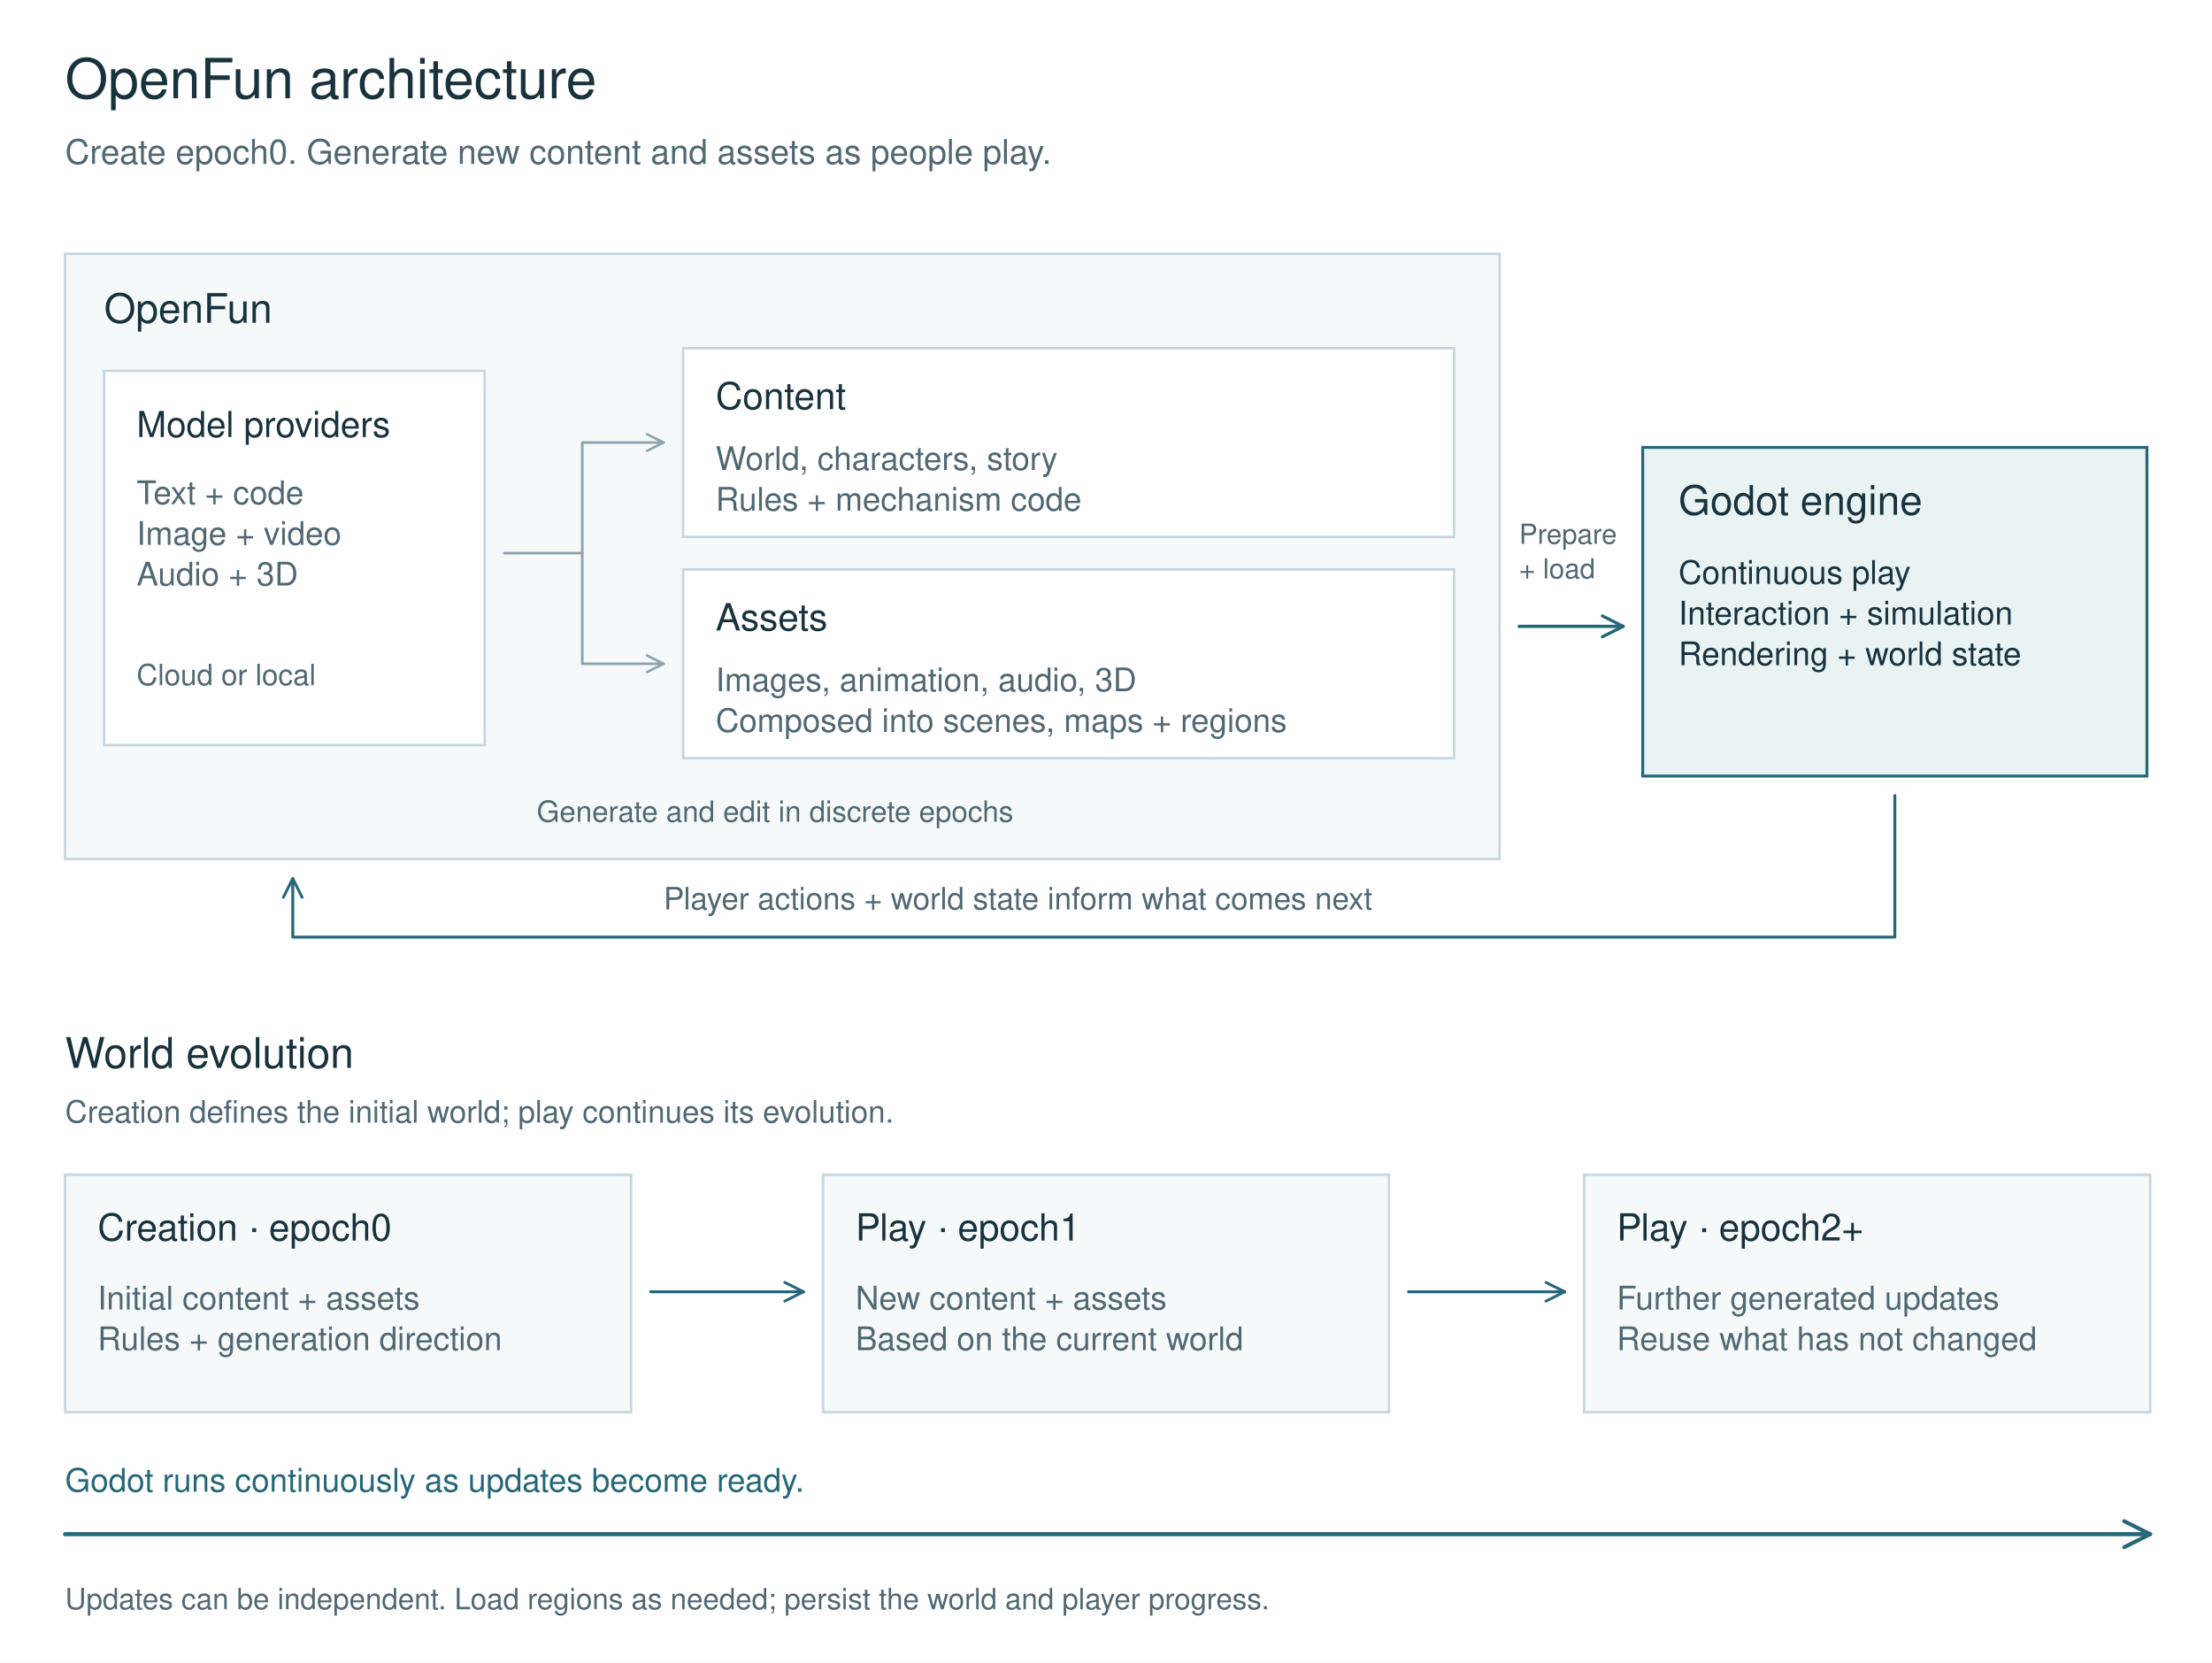
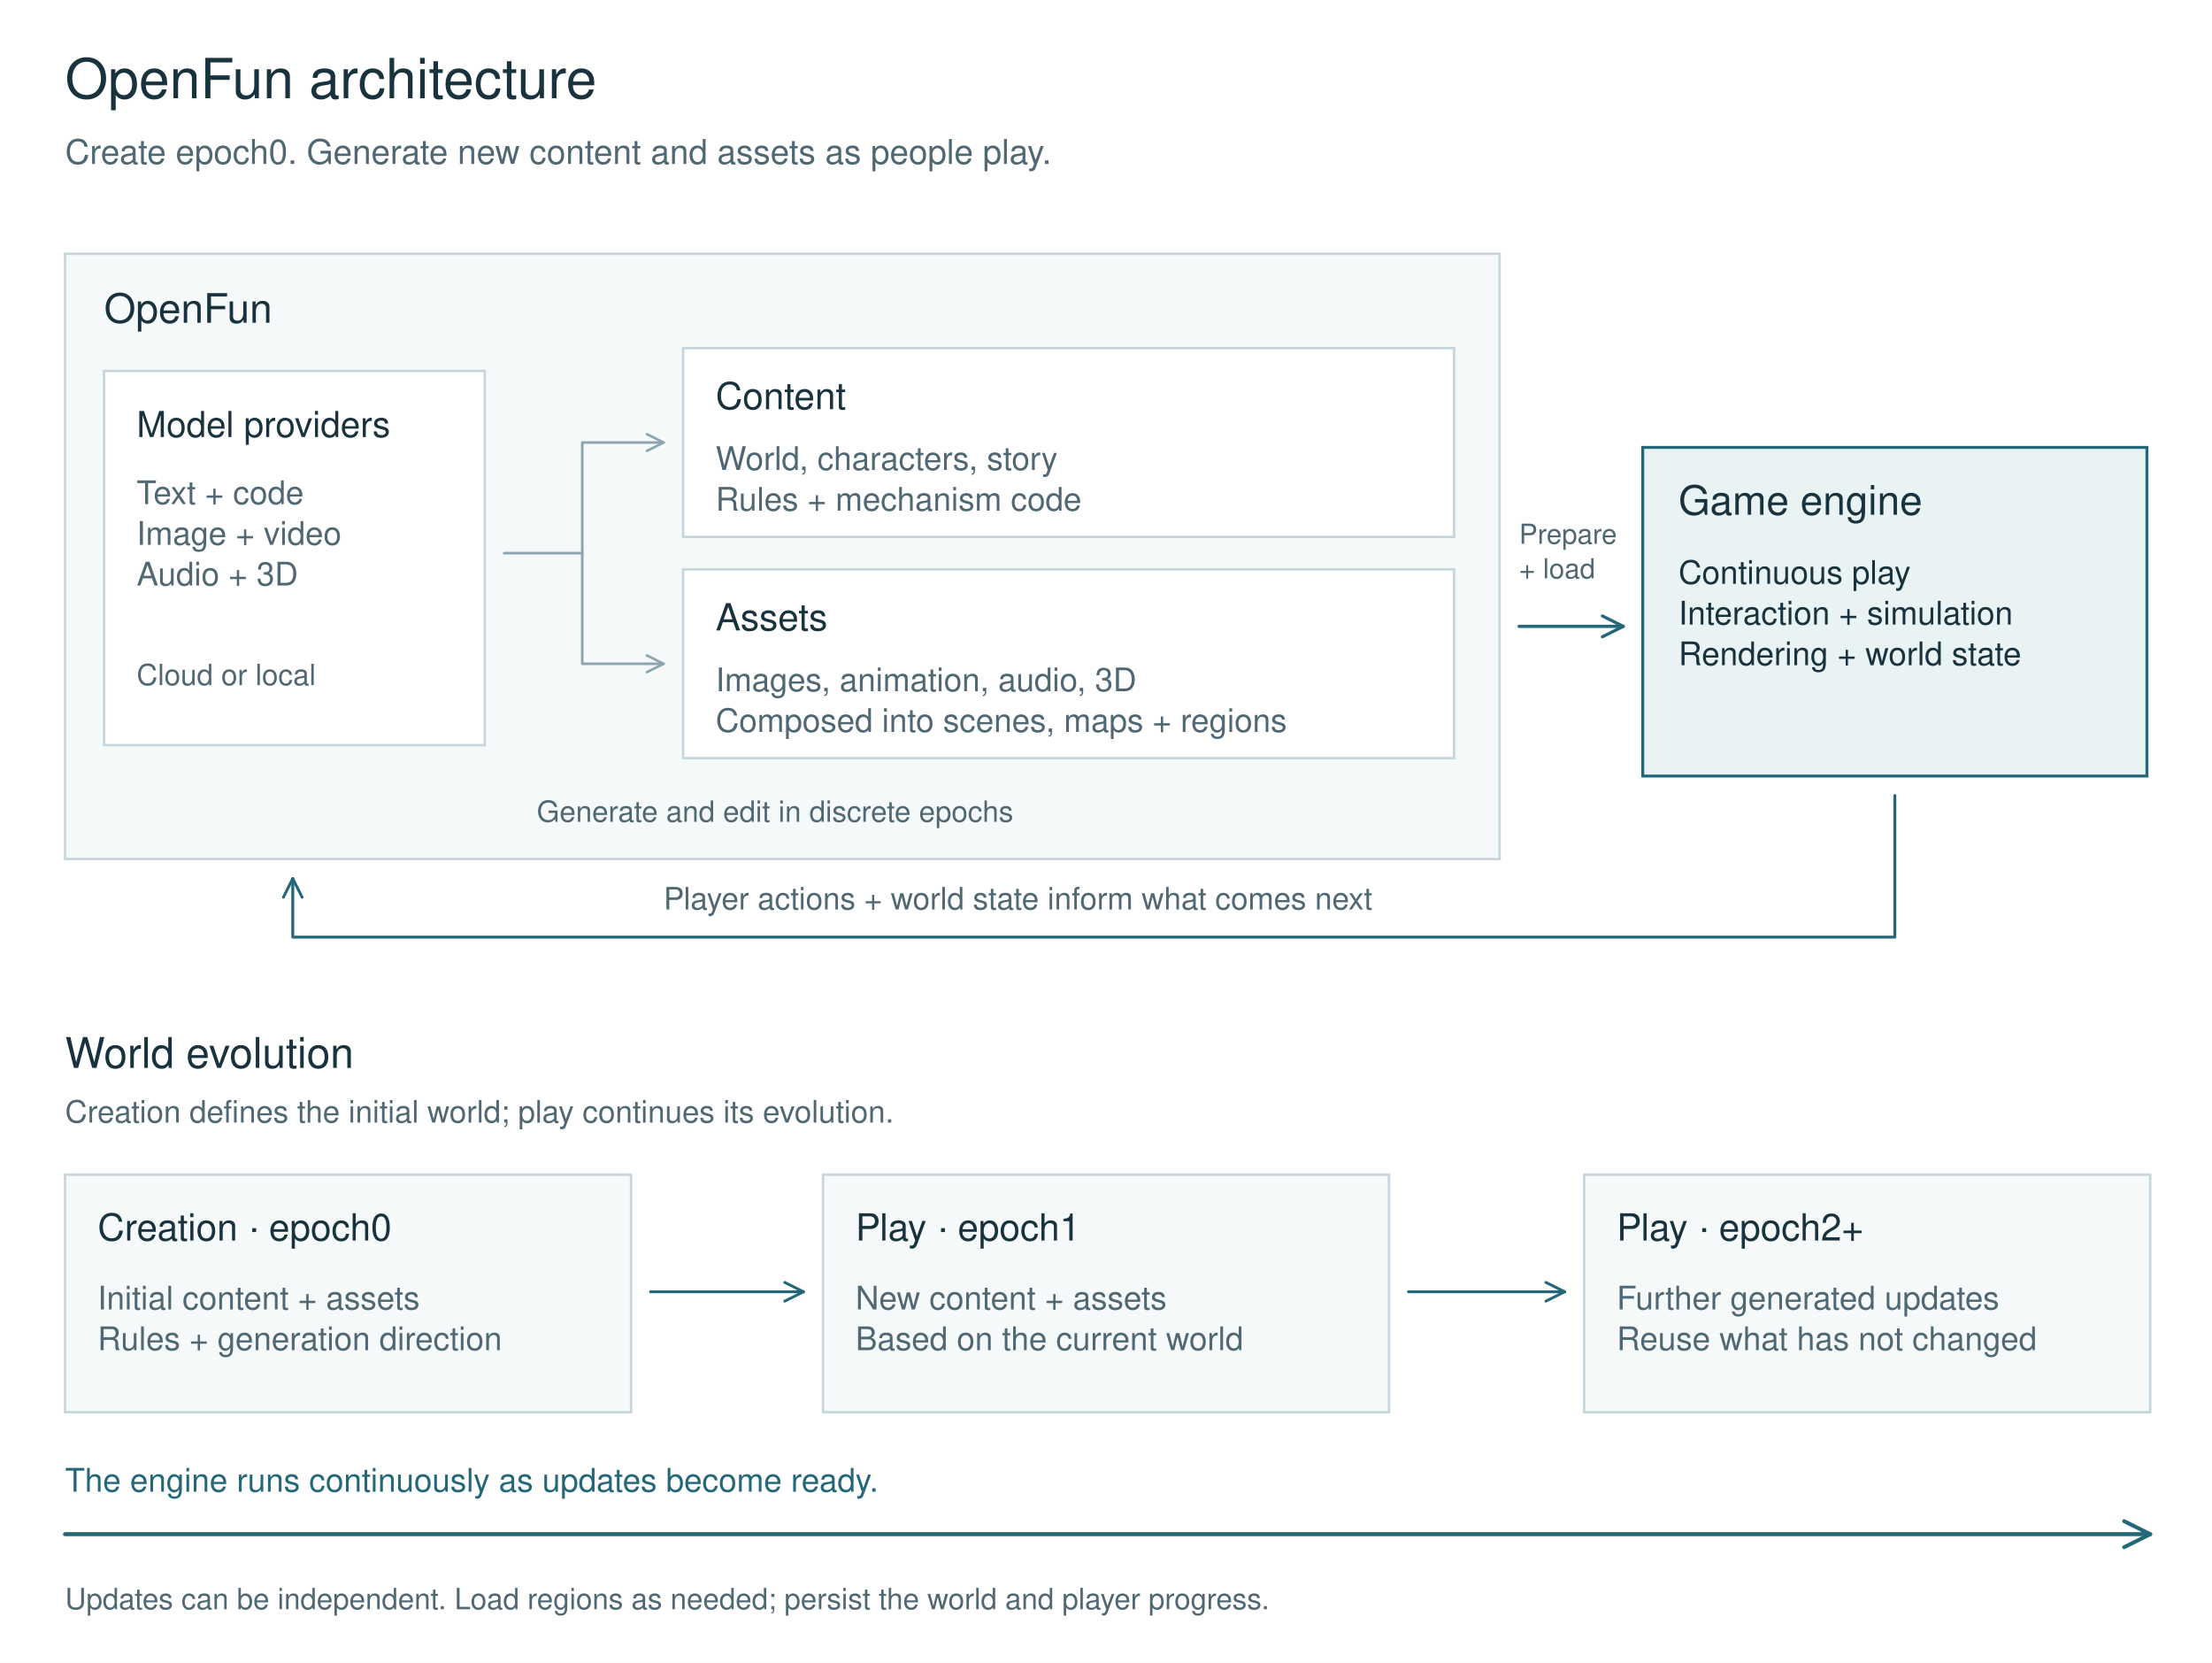
<svg xmlns="http://www.w3.org/2000/svg" width="1360" height="1022" viewBox="0 0 1360 1022" role="img" aria-labelledby="title description">
  <defs>
    <marker id="arrow" viewBox="0 0 10 10" refX="9" refY="5" markerWidth="8" markerHeight="8" orient="auto-start-reverse">
      <path d="M 1 1 L 9 5 L 1 9" fill="none" stroke="context-stroke" stroke-width="1.2" stroke-linecap="round" stroke-linejoin="round" />
    </marker>
  </defs>
  <rect id="openfun-architecture-001" x="0" y="0" width="1360" height="1022" fill="#ffffff" stroke="none" stroke-width="0" />
  <text id="openfun-architecture-002" fill="#18323e" font-family="Helvetica, Arial, sans-serif" font-size="34">
    <tspan x="40" y="60.375">OpenFun architecture</tspan>
  </text>
  <text id="openfun-architecture-003" fill="#506873" font-family="Helvetica, Arial, sans-serif" font-size="21">
    <tspan x="40" y="100.75">Create epoch0. Generate new content and assets as people play.</tspan>
  </text>
  <rect id="openfun-architecture-004" x="40" y="156" width="882" height="372" fill="#f5f9fa" stroke="#c7d6dc" stroke-width="1.5" />
  <text id="openfun-architecture-005" fill="#18323e" font-family="Helvetica, Arial, sans-serif" font-size="25">
    <tspan x="64" y="198.375">OpenFun</tspan>
  </text>
  <rect id="openfun-architecture-006" x="64" y="228" width="234" height="230" fill="#ffffff" stroke="#c7d6dc" stroke-width="1.5" />
  <text id="openfun-architecture-007" fill="#18323e" font-family="Helvetica, Arial, sans-serif" font-size="22">
    <tspan x="84" y="268.625">Model providers</tspan>
  </text>
  <text id="openfun-architecture-008" fill="#506873" font-family="Helvetica, Arial, sans-serif" font-size="20">
    <tspan x="84" y="309.875">Text + code</tspan>
    <tspan x="84" y="334.875">Image + video</tspan>
    <tspan x="84" y="359.875">Audio + 3D</tspan>
  </text>
  <text id="openfun-architecture-009" fill="#506873" font-family="Helvetica, Arial, sans-serif" font-size="18">
    <tspan x="84" y="421.125">Cloud or local</tspan>
  </text>
  <rect id="openfun-architecture-010" x="420" y="214" width="474" height="116" fill="#ffffff" stroke="#c7d6dc" stroke-width="1.5" />
  <text id="openfun-architecture-011" fill="#18323e" font-family="Helvetica, Arial, sans-serif" font-size="23">
    <tspan x="440" y="251.5">Content</tspan>
  </text>
  <text id="openfun-architecture-012" fill="#506873" font-family="Helvetica, Arial, sans-serif" font-size="20">
    <tspan x="440" y="288.875">World, characters, story</tspan>
    <tspan x="440" y="313.875">Rules + mechanism code</tspan>
  </text>
  <rect id="openfun-architecture-013" x="420" y="350" width="474" height="116" fill="#ffffff" stroke="#c7d6dc" stroke-width="1.5" />
  <text id="openfun-architecture-014" fill="#18323e" font-family="Helvetica, Arial, sans-serif" font-size="23">
    <tspan x="440" y="387.5">Assets</tspan>
  </text>
  <text id="openfun-architecture-015" fill="#506873" font-family="Helvetica, Arial, sans-serif" font-size="20">
    <tspan x="440" y="424.875">Images, animation, audio, 3D</tspan>
    <tspan x="440" y="449.875">Composed into scenes, maps + regions</tspan>
  </text>
  <polyline id="openfun-architecture-016" points="310,340 358,340 358,272 408,272" fill="none" stroke="#8da4af" stroke-width="1.6" stroke-linecap="round" stroke-linejoin="round" marker-end="url(#arrow)" />
  <polyline id="openfun-architecture-017" points="358,340 358,408 408,408" fill="none" stroke="#8da4af" stroke-width="1.6" stroke-linecap="round" stroke-linejoin="round" marker-end="url(#arrow)" />
  <text id="openfun-architecture-018" fill="#506873" font-family="Helvetica, Arial, sans-serif" font-size="18">
    <tspan x="330" y="505.125">Generate and edit in discrete epochs</tspan>
  </text>
  <text id="openfun-architecture-019" fill="#506873" font-family="Helvetica, Arial, sans-serif" font-size="17">
    <tspan x="934" y="334.25">Prepare</tspan>
    <tspan x="934" y="355.5">+ load</tspan>
  </text>
  <polyline id="openfun-architecture-020" points="934,385 998,385" fill="none" stroke="#246779" stroke-width="2" stroke-linecap="round" stroke-linejoin="round" marker-end="url(#arrow)" />
  <rect id="openfun-architecture-021" x="1010" y="275" width="310" height="202" fill="#e9f3f3" stroke="#246779" stroke-width="1.8" />
  <text id="openfun-architecture-022" fill="#18323e" font-family="Helvetica, Arial, sans-serif" font-size="25">
-     <tspan x="1032" y="316.375">Godot engine</tspan>
+     <tspan x="1032" y="316.375">Game engine</tspan>
  </text>
  <text id="openfun-architecture-023" fill="#18323e" font-family="Helvetica, Arial, sans-serif" font-size="20">
    <tspan x="1032" y="358.875">Continuous play</tspan>
    <tspan x="1032" y="383.875">Interaction + simulation</tspan>
    <tspan x="1032" y="408.875">Rendering + world state</tspan>
  </text>
  <polyline id="openfun-architecture-024" points="1165,489 1165,576 180,576 180,540" fill="none" stroke="#246779" stroke-width="1.8" stroke-linecap="round" stroke-linejoin="round" marker-end="url(#arrow)" />
  <text id="openfun-architecture-025" fill="#506873" font-family="Helvetica, Arial, sans-serif" font-size="19">
    <tspan x="408" y="559.0">Player actions + world state inform what comes next</tspan>
  </text>
  <text id="openfun-architecture-026" fill="#18323e" font-family="Helvetica, Arial, sans-serif" font-size="26">
    <tspan x="40" y="656.375">World evolution</tspan>
  </text>
  <text id="openfun-architecture-027" fill="#506873" font-family="Helvetica, Arial, sans-serif" font-size="19">
    <tspan x="40" y="690.0">Creation defines the initial world; play continues its evolution.</tspan>
  </text>
  <rect id="openfun-architecture-028" x="40" y="722" width="348" height="146" fill="#f5f9fa" stroke="#c7d6dc" stroke-width="1.5" />
  <text id="openfun-architecture-029" fill="#18323e" font-family="Helvetica, Arial, sans-serif" font-size="23">
    <tspan x="60" y="762.5">Creation · epoch0</tspan>
  </text>
  <text id="openfun-architecture-030" fill="#506873" font-family="Helvetica, Arial, sans-serif" font-size="20">
    <tspan x="60" y="804.875">Initial content + assets</tspan>
    <tspan x="60" y="829.875">Rules + generation direction</tspan>
  </text>
  <rect id="openfun-architecture-031" x="506" y="722" width="348" height="146" fill="#f5f9fa" stroke="#c7d6dc" stroke-width="1.5" />
  <text id="openfun-architecture-032" fill="#18323e" font-family="Helvetica, Arial, sans-serif" font-size="23">
    <tspan x="526" y="762.5">Play · epoch1</tspan>
  </text>
  <text id="openfun-architecture-033" fill="#506873" font-family="Helvetica, Arial, sans-serif" font-size="20">
    <tspan x="526" y="804.875">New content + assets</tspan>
    <tspan x="526" y="829.875">Based on the current world</tspan>
  </text>
  <rect id="openfun-architecture-034" x="974" y="722" width="348" height="146" fill="#f5f9fa" stroke="#c7d6dc" stroke-width="1.5" />
  <text id="openfun-architecture-035" fill="#18323e" font-family="Helvetica, Arial, sans-serif" font-size="23">
    <tspan x="994" y="762.5">Play · epoch2+</tspan>
  </text>
  <text id="openfun-architecture-036" fill="#506873" font-family="Helvetica, Arial, sans-serif" font-size="20">
    <tspan x="994" y="804.875">Further generated updates</tspan>
    <tspan x="994" y="829.875">Reuse what has not changed</tspan>
  </text>
  <polyline id="openfun-architecture-037" points="400,794 494,794" fill="none" stroke="#246779" stroke-width="1.8" stroke-linecap="round" stroke-linejoin="round" marker-end="url(#arrow)" />
  <polyline id="openfun-architecture-038" points="866,794 962,794" fill="none" stroke="#246779" stroke-width="1.8" stroke-linecap="round" stroke-linejoin="round" marker-end="url(#arrow)" />
  <text id="openfun-architecture-039" fill="#246779" font-family="Helvetica, Arial, sans-serif" font-size="20">
-     <tspan x="40" y="916.875">Godot runs continuously as updates become ready.</tspan>
+     <tspan x="40" y="916.875">The engine runs continuously as updates become ready.</tspan>
  </text>
  <polyline id="openfun-architecture-040" points="40,943 1322,943" fill="none" stroke="#246779" stroke-width="2.5" stroke-linecap="round" stroke-linejoin="round" marker-end="url(#arrow)" />
  <text id="openfun-architecture-041" fill="#506873" font-family="Helvetica, Arial, sans-serif" font-size="18">
    <tspan x="40" y="989.125">Updates can be independent. Load regions as needed; persist the world and player progress.</tspan>
  </text>
</svg>
